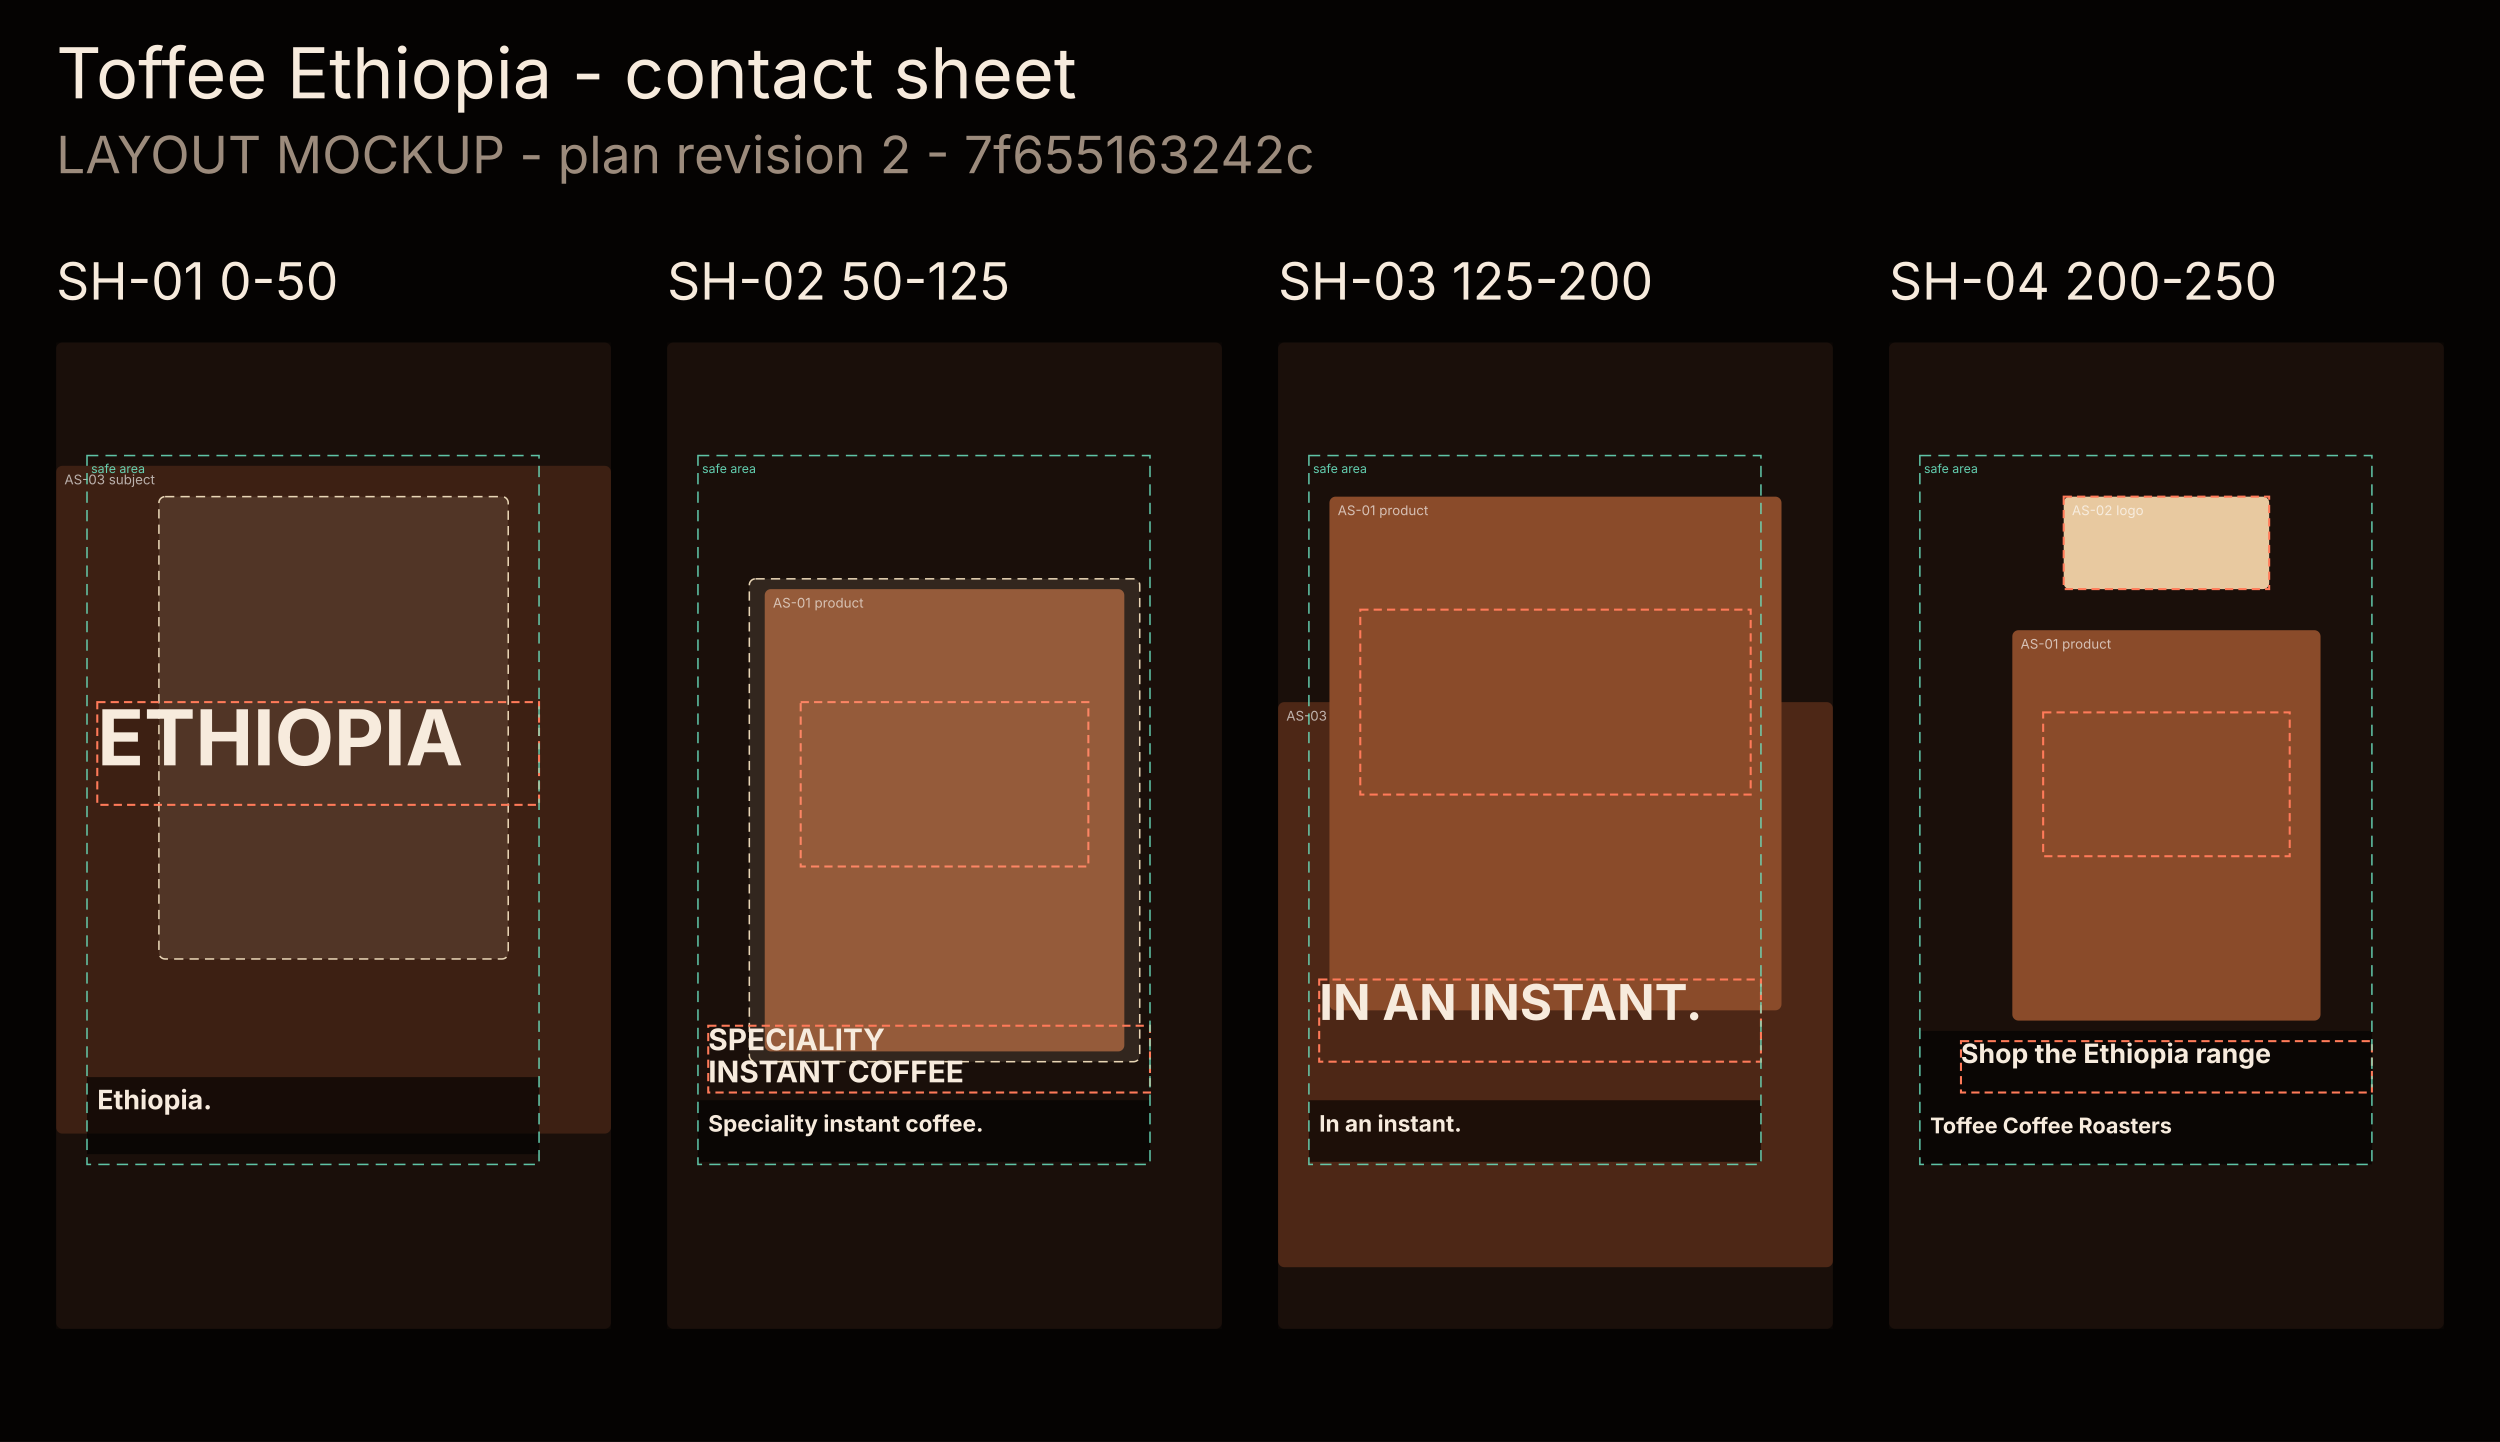
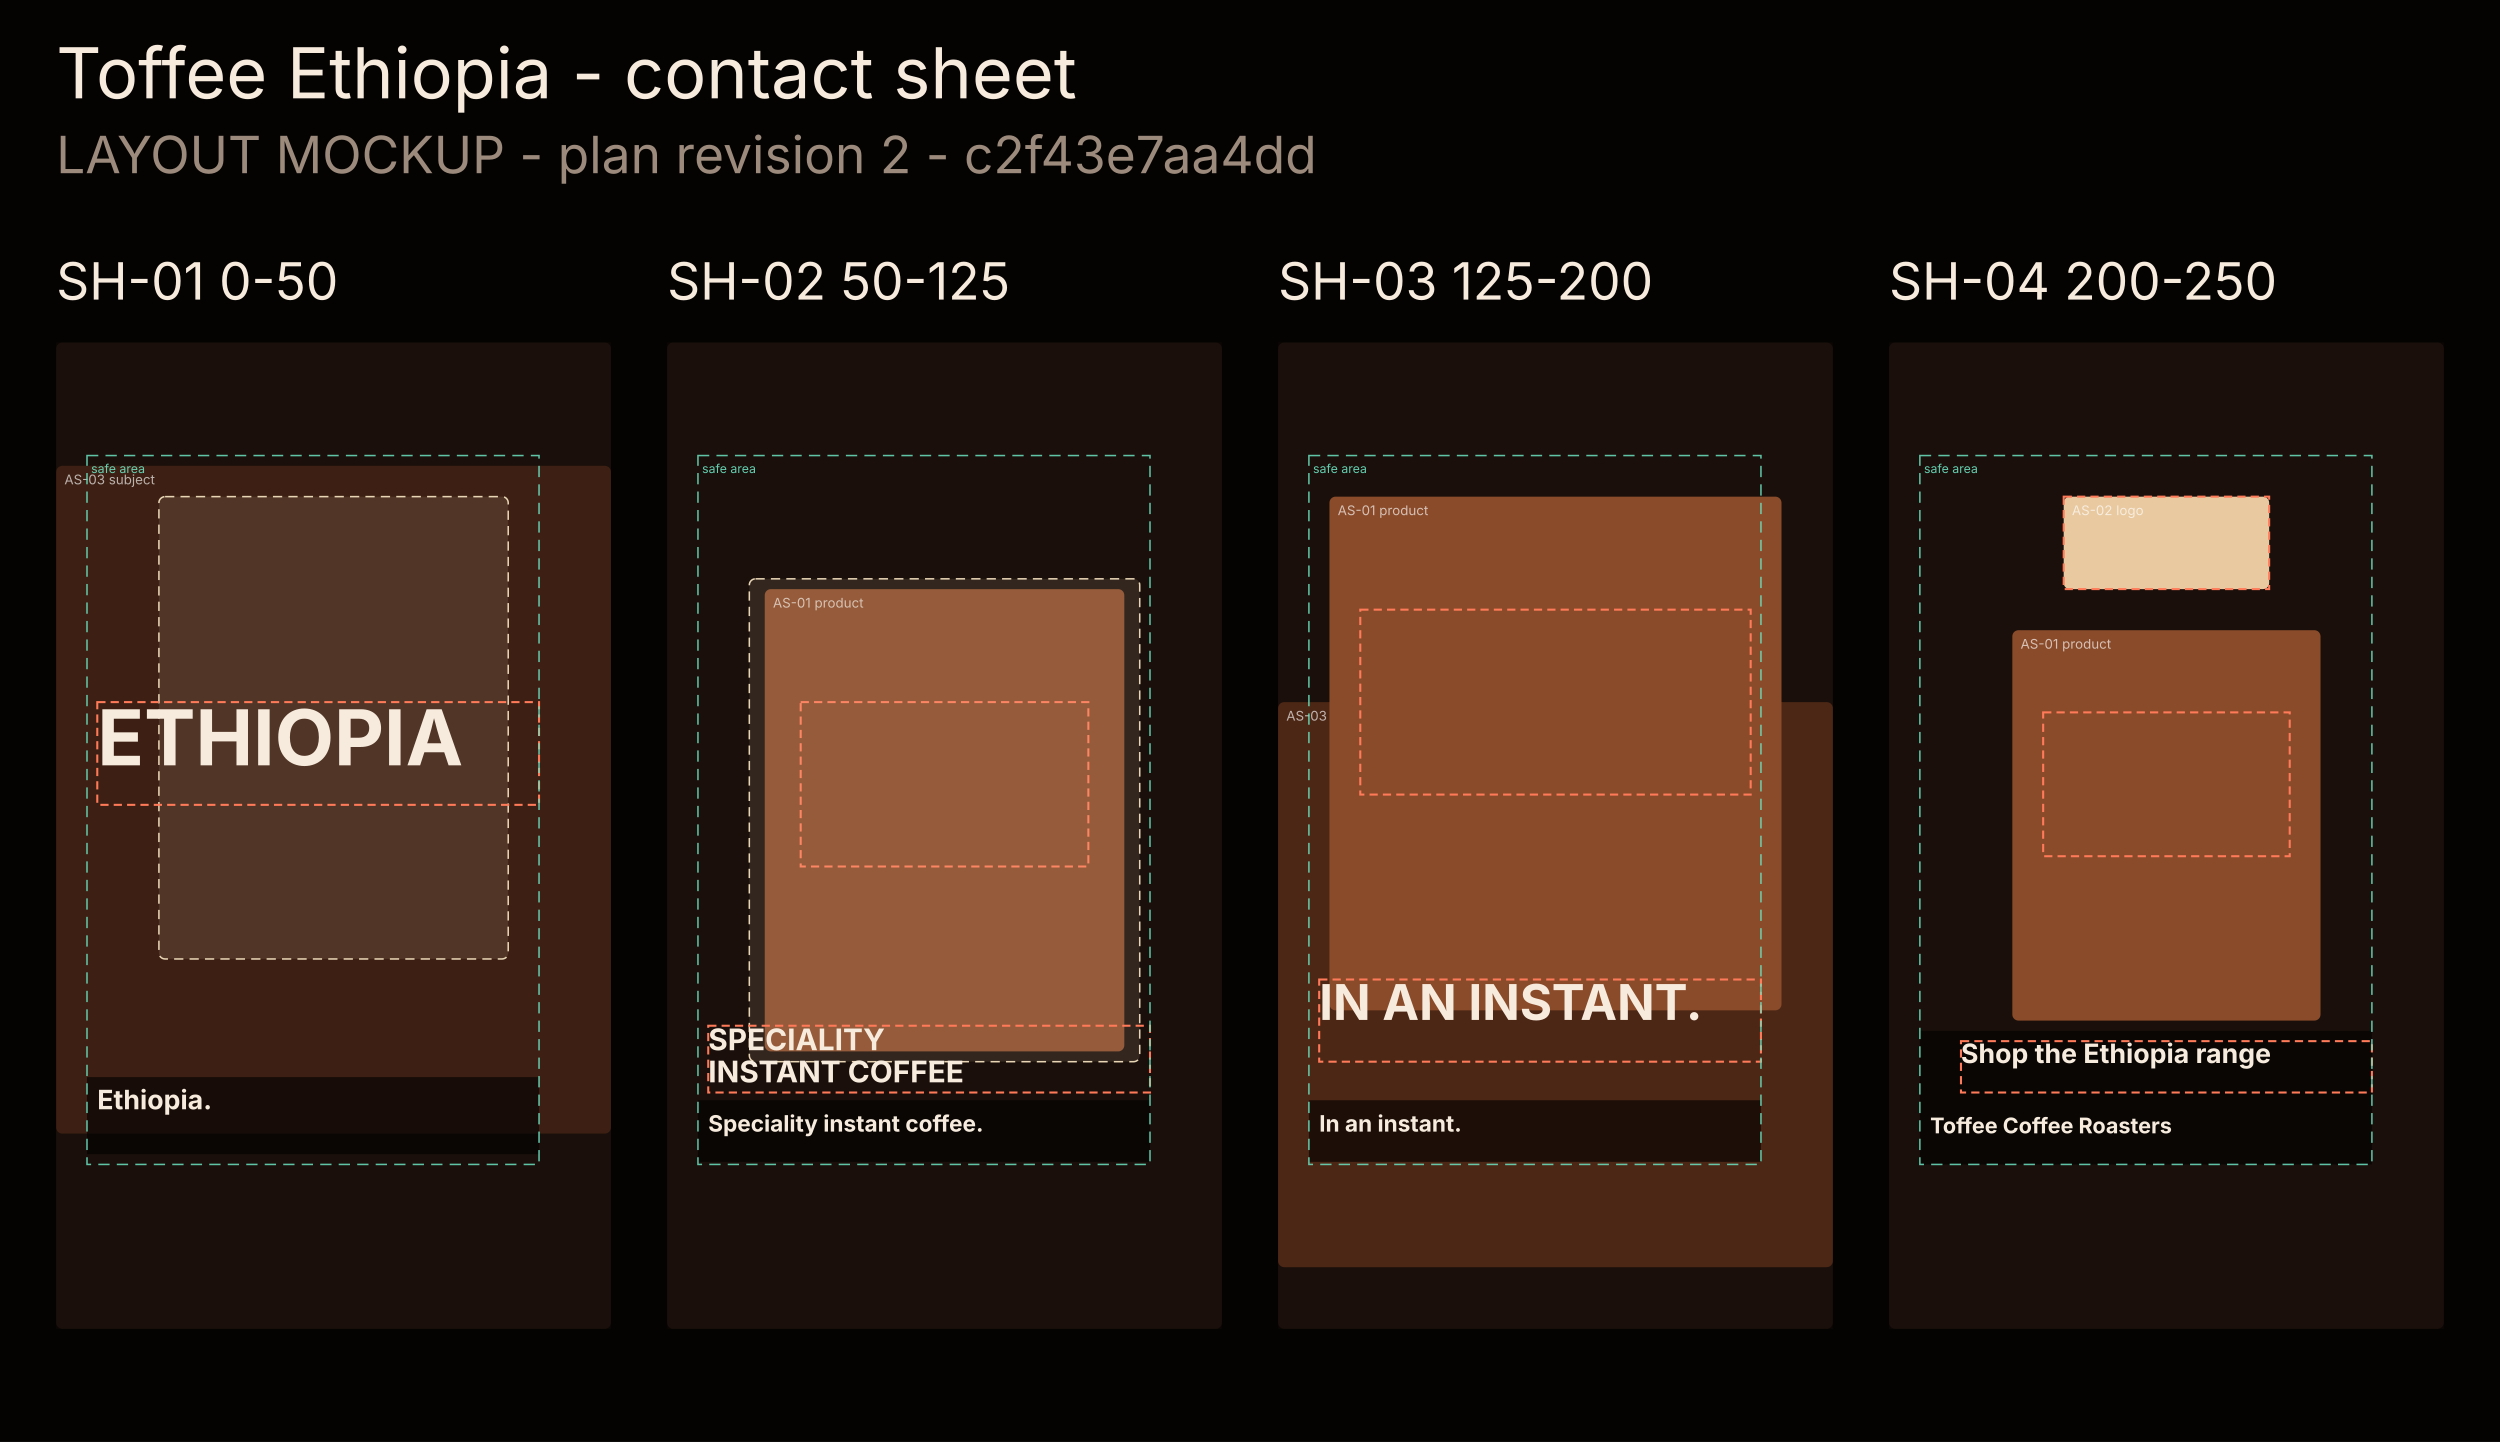
<svg xmlns="http://www.w3.org/2000/svg" width="1068" height="616" viewBox="0 0 1068 616">
  <rect width="100%" height="100%" fill="#050302" />
  <text x="24" y="42" font-family="Inter, Segoe UI, sans-serif" font-size="30" fill="#F7EBDD">Toffee Ethiopia - contact sheet</text>
-   <text x="24" y="74" font-family="Inter, Segoe UI, sans-serif" font-size="22" fill="#9C8B7C">LAYOUT MOCKUP - plan revision 2 - 7f655163242c</text>
+   <text x="24" y="74" font-family="Inter, Segoe UI, sans-serif" font-size="22" fill="#9C8B7C">LAYOUT MOCKUP - plan revision 2 - c2f43e7aa4dd</text>
  <g transform="translate(24,146)">
    <svg width="237" height="422" viewBox="0 0 1080 1920">
      <rect x="0" y="0" width="1080" height="1920" fill="#0B0604" />
      <rect x="0" y="0" width="1080" height="1920" fill="#1A0F0A" fill-opacity="1.00" rx="12" />
      <rect x="0" y="240" width="1080" height="1300" fill="#5A2E1A" fill-opacity="0.55" rx="12" />
      <text x="16" y="276" font-family="Inter, Segoe UI, sans-serif" font-size="26" fill="#FFFFFF" fill-opacity="0.65">AS-03 subject</text>
      <rect x="200" y="300" width="680" height="900" fill="#E8D5B5" fill-opacity="0.12" rx="12" stroke="#E8D5B5" stroke-width="3" stroke-dasharray="18 12" />
      <text x="80" y="823.0" font-family="Inter, Segoe UI, sans-serif" font-size="150" font-weight="700" fill="#F7EBDD" text-anchor="start">
        <tspan x="80" dy="0.0">ETHIOPIA</tspan>
      </text>
      <rect x="80" y="700" width="860" height="200" fill="none" stroke="#FF7A59" stroke-width="4" stroke-dasharray="16 10" />
      <rect x="60" y="1430" width="880" height="150" fill="#000000" fill-opacity="0.62" />
      <text x="80" y="1492.6" font-family="Inter, Segoe UI, sans-serif" font-size="52" font-weight="700" fill="#F7EBDD" text-anchor="start">
        <tspan x="80" dy="0.0">Ethiopia.</tspan>
      </text>
      <rect x="60" y="220" width="880" height="1380" fill="none" stroke="#6BE3C2" stroke-width="3" stroke-dasharray="22 14" stroke-opacity="0.85" />
      <text x="68" y="254" font-family="Inter, Segoe UI, sans-serif" font-size="24" fill="#6BE3C2" fill-opacity="0.9">safe area</text>
    </svg>
    <text x="0" y="-18" font-family="Inter, Segoe UI, sans-serif" font-size="22" fill="#F7EBDD">SH-01 0-50</text>
  </g>
  <g transform="translate(285,146)">
    <svg width="237" height="422" viewBox="0 0 1080 1920">
      <rect x="0" y="0" width="1080" height="1920" fill="#0B0604" />
      <rect x="0" y="0" width="1080" height="1920" fill="#1A0F0A" fill-opacity="1.00" rx="12" />
      <rect x="190" y="480" width="700" height="900" fill="#8A4B2A" fill-opacity="1.00" rx="12" />
      <text x="206" y="516" font-family="Inter, Segoe UI, sans-serif" font-size="26" fill="#FFFFFF" fill-opacity="0.65">AS-01 product</text>
      <rect x="260" y="700" width="560" height="320" fill="none" stroke="#FF7A59" stroke-width="4" stroke-dasharray="16 10" />
      <rect x="160" y="460" width="760" height="940" fill="#E8D5B5" fill-opacity="0.12" rx="12" stroke="#E8D5B5" stroke-width="3" stroke-dasharray="18 12" />
      <text x="80" y="1377.6" font-family="Inter, Segoe UI, sans-serif" font-size="58" font-weight="700" fill="#F7EBDD" text-anchor="start">
        <tspan x="80" dy="0.0">SPECIALITY</tspan>
        <tspan x="80" dy="62.6">INSTANT COFFEE</tspan>
      </text>
      <rect x="80" y="1330" width="860" height="130" fill="none" stroke="#FF7A59" stroke-width="4" stroke-dasharray="16 10" />
      <rect x="60" y="1475" width="880" height="120" fill="#000000" fill-opacity="0.62" />
      <text x="80" y="1536.1" font-family="Inter, Segoe UI, sans-serif" font-size="44" font-weight="700" fill="#F7EBDD" text-anchor="start">
        <tspan x="80" dy="0.0">Speciality instant coffee.</tspan>
      </text>
      <rect x="60" y="220" width="880" height="1380" fill="none" stroke="#6BE3C2" stroke-width="3" stroke-dasharray="22 14" stroke-opacity="0.85" />
      <text x="68" y="254" font-family="Inter, Segoe UI, sans-serif" font-size="24" fill="#6BE3C2" fill-opacity="0.9">safe area</text>
    </svg>
    <text x="0" y="-18" font-family="Inter, Segoe UI, sans-serif" font-size="22" fill="#F7EBDD">SH-02 50-125</text>
  </g>
  <g transform="translate(546,146)">
    <svg width="237" height="422" viewBox="0 0 1080 1920">
      <rect x="0" y="0" width="1080" height="1920" fill="#0B0604" />
      <rect x="0" y="0" width="1080" height="1920" fill="#1A0F0A" fill-opacity="1.00" rx="12" />
      <rect x="0" y="700" width="1080" height="1100" fill="#5A2E1A" fill-opacity="0.80" rx="12" />
      <text x="16" y="736" font-family="Inter, Segoe UI, sans-serif" font-size="26" fill="#FFFFFF" fill-opacity="0.65">AS-03 subject</text>
      <rect x="100" y="300" width="880" height="1000" fill="#8A4B2A" fill-opacity="1.00" rx="12" />
      <text x="116" y="336" font-family="Inter, Segoe UI, sans-serif" font-size="26" fill="#FFFFFF" fill-opacity="0.65">AS-01 product</text>
      <rect x="160" y="520" width="760" height="360" fill="none" stroke="#FF7A59" stroke-width="4" stroke-dasharray="16 10" />
      <text x="80" y="1318.7" font-family="Inter, Segoe UI, sans-serif" font-size="96" font-weight="700" fill="#F7EBDD" text-anchor="start">
        <tspan x="80" dy="0.0">IN AN INSTANT.</tspan>
      </text>
      <rect x="80" y="1240" width="860" height="160" fill="none" stroke="#FF7A59" stroke-width="4" stroke-dasharray="16 10" />
      <rect x="60" y="1475" width="880" height="120" fill="#000000" fill-opacity="0.62" />
      <text x="80" y="1536.1" font-family="Inter, Segoe UI, sans-serif" font-size="44" font-weight="700" fill="#F7EBDD" text-anchor="start">
        <tspan x="80" dy="0.0">In an instant.</tspan>
      </text>
      <rect x="60" y="220" width="880" height="1380" fill="none" stroke="#6BE3C2" stroke-width="3" stroke-dasharray="22 14" stroke-opacity="0.85" />
      <text x="68" y="254" font-family="Inter, Segoe UI, sans-serif" font-size="24" fill="#6BE3C2" fill-opacity="0.9">safe area</text>
    </svg>
    <text x="0" y="-18" font-family="Inter, Segoe UI, sans-serif" font-size="22" fill="#F7EBDD">SH-03 125-200</text>
  </g>
  <g transform="translate(807,146)">
    <svg width="237" height="422" viewBox="0 0 1080 1920">
      <rect x="0" y="0" width="1080" height="1920" fill="#0B0604" />
      <rect x="0" y="0" width="1080" height="1920" fill="#1A0F0A" fill-opacity="1.00" rx="12" />
      <rect x="240" y="560" width="600" height="760" fill="#8A4B2A" fill-opacity="1.00" rx="12" />
      <text x="256" y="596" font-family="Inter, Segoe UI, sans-serif" font-size="26" fill="#FFFFFF" fill-opacity="0.65">AS-01 product</text>
      <rect x="300" y="720" width="480" height="280" fill="none" stroke="#FF7A59" stroke-width="4" stroke-dasharray="16 10" />
      <rect x="340" y="300" width="400" height="180" fill="#E8C9A0" fill-opacity="1.00" rx="12" />
      <text x="356" y="336" font-family="Inter, Segoe UI, sans-serif" font-size="26" fill="#FFFFFF" fill-opacity="0.65">AS-02 logo</text>
      <rect x="340" y="300" width="400" height="180" fill="none" stroke="#FF7A59" stroke-width="4" stroke-dasharray="16 10" />
      <rect x="60" y="1340" width="880" height="260" fill="#000000" fill-opacity="0.62" />
      <text x="140" y="1402.6" font-family="Inter, Segoe UI, sans-serif" font-size="52" font-weight="700" fill="#F7EBDD" text-anchor="start">
        <tspan x="140" dy="0.0">Shop the Ethiopia range</tspan>
      </text>
      <rect x="140" y="1360" width="800" height="100" fill="none" stroke="#FF7A59" stroke-width="4" stroke-dasharray="16 10" />
      <text x="80" y="1539.4" font-family="Inter, Segoe UI, sans-serif" font-size="42" font-weight="700" fill="#F7EBDD" text-anchor="start">
        <tspan x="80" dy="0.0">Toffee Coffee Roasters</tspan>
      </text>
      <rect x="60" y="220" width="880" height="1380" fill="none" stroke="#6BE3C2" stroke-width="3" stroke-dasharray="22 14" stroke-opacity="0.85" />
      <text x="68" y="254" font-family="Inter, Segoe UI, sans-serif" font-size="24" fill="#6BE3C2" fill-opacity="0.9">safe area</text>
    </svg>
    <text x="0" y="-18" font-family="Inter, Segoe UI, sans-serif" font-size="22" fill="#F7EBDD">SH-04 200-250</text>
  </g>
</svg>
